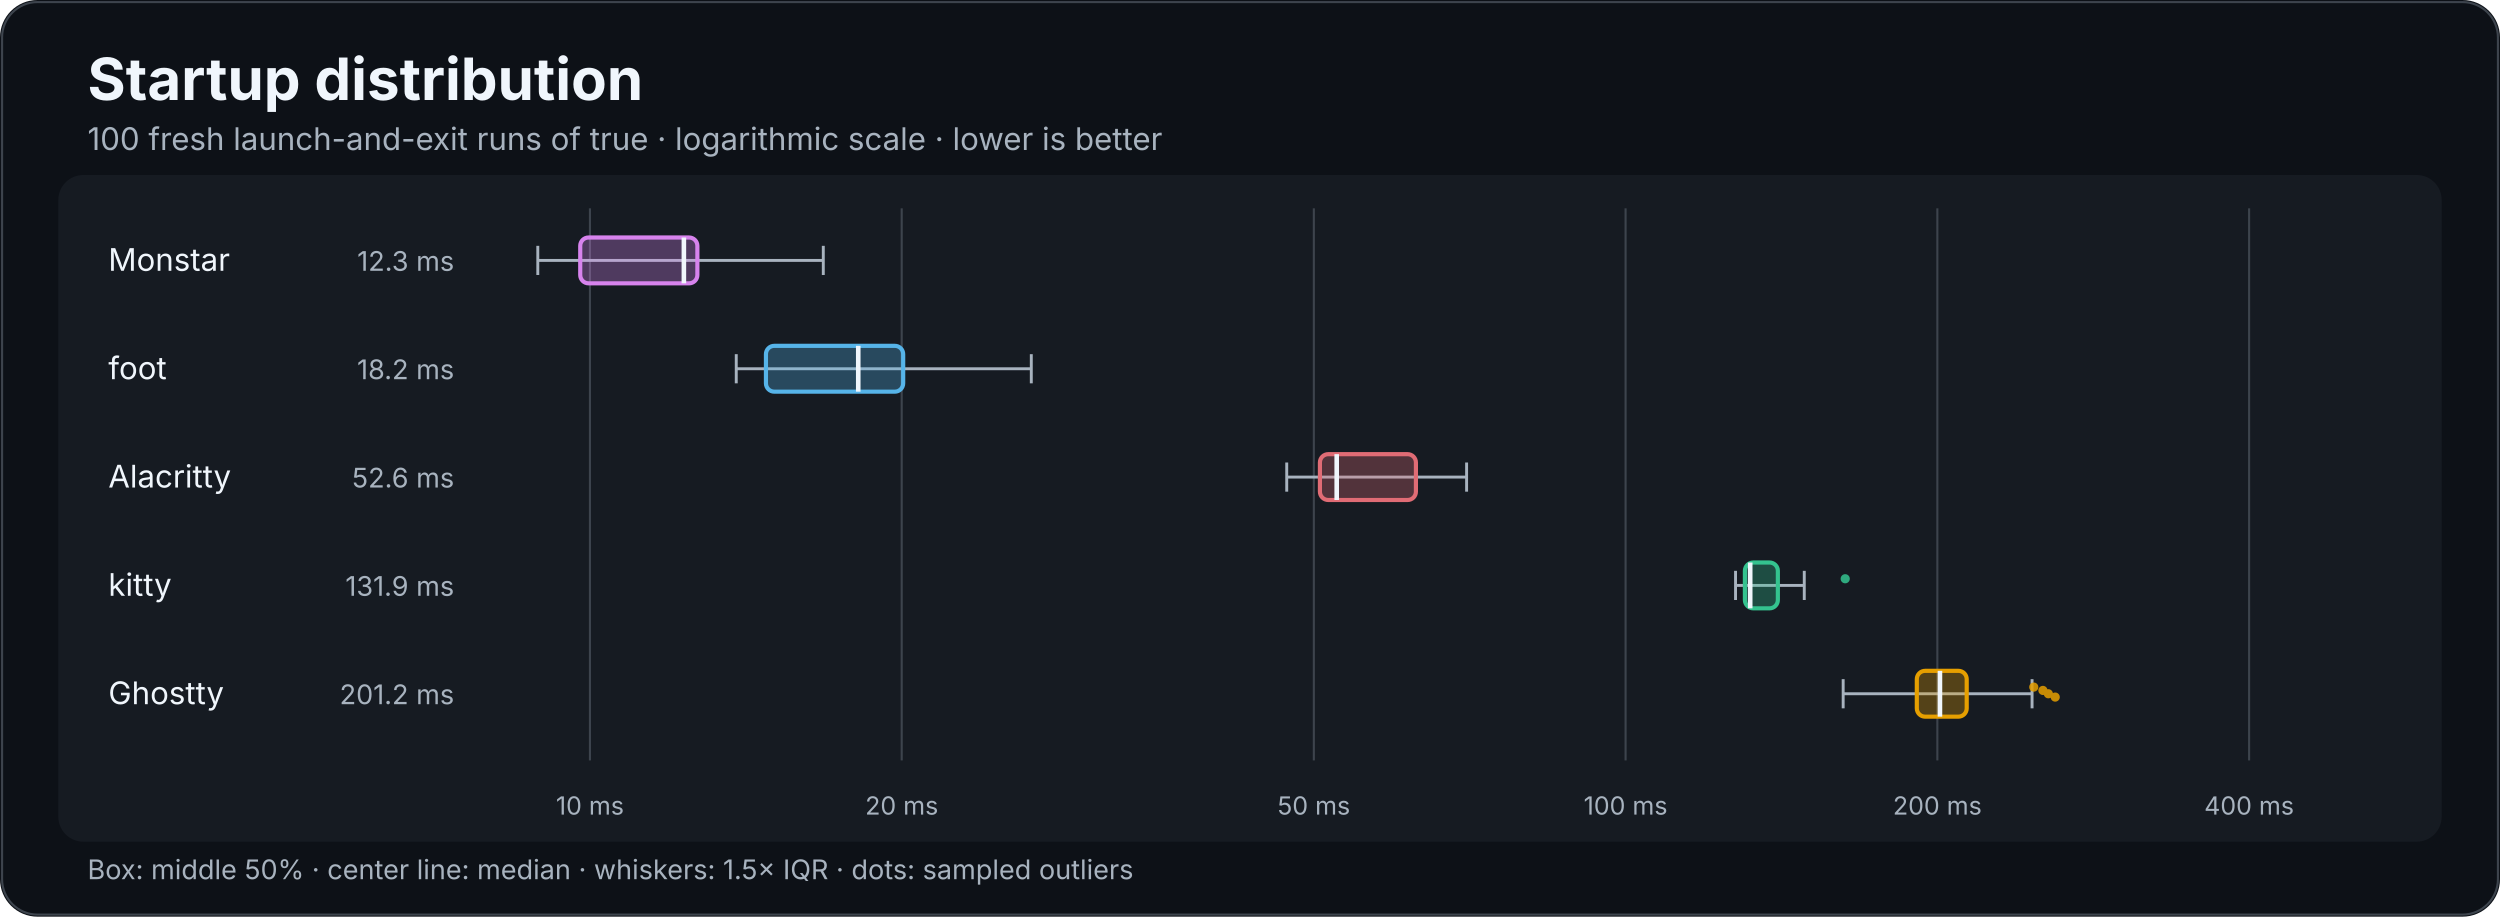
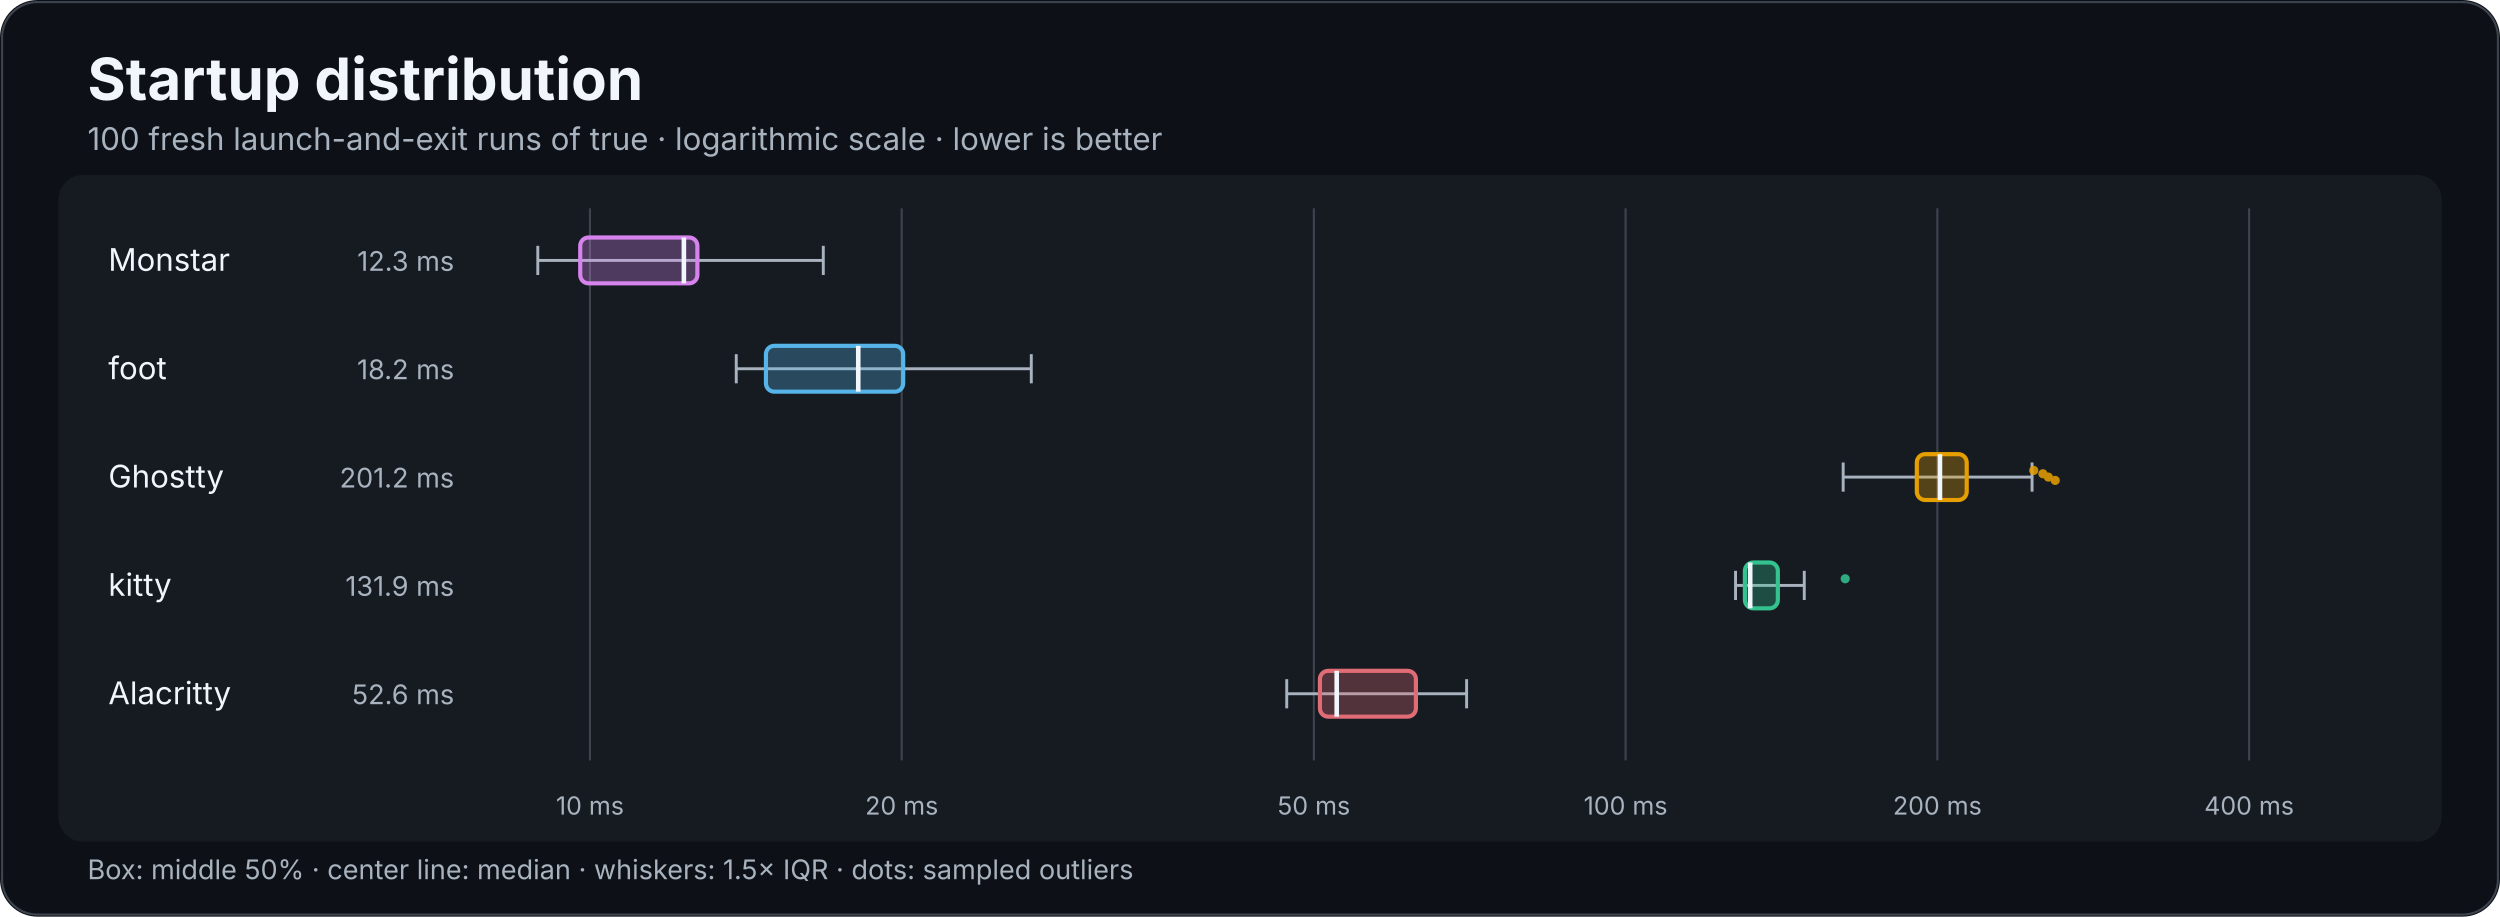
<svg xmlns="http://www.w3.org/2000/svg" width="1200" height="440" viewBox="0 0 1200 440" role="img">
  <style>
    .title { fill: #f0f6fc; font: 700 28px -apple-system, BlinkMacSystemFont, 'Segoe UI', sans-serif; }
    .subtitle { fill: #a8b3bf; font: 15px -apple-system, BlinkMacSystemFont, 'Segoe UI', sans-serif; }
    .label { fill: #f0f6fc; font: 15px -apple-system, BlinkMacSystemFont, 'Segoe UI', sans-serif; }
    .small { fill: #a8b3bf; font: 13px -apple-system, BlinkMacSystemFont, 'Segoe UI', sans-serif; }
    .axis { fill: #a8b3bf; font: 12px -apple-system, BlinkMacSystemFont, 'Segoe UI', sans-serif; }
    .grid { stroke: #3d444d; stroke-width: 1; }
    .whisker { stroke: #a8b3bf; stroke-width: 1.4; }
    .median { stroke: #f0f6fc; stroke-width: 2.2; }
    .line { stroke: #3d444d; stroke-width: 1; }
    </style>
  <rect width="1200" height="440" rx="18" fill="#0d1117" />
  <rect x="1" y="1" width="1198" height="438" rx="17" fill="none" stroke="#3d444d" />
  <rect x="28" y="84" width="1144" height="320" rx="12" fill="#161b22" />
  <text x="42" y="48" class="title" text-anchor="start">Startup distribution</text>
  <text x="42" y="72" class="subtitle" text-anchor="start">100 fresh launch-and-exit runs of true · logarithmic scale · lower is better</text>
  <line x1="283.17" y1="100" x2="283.17" y2="365" class="grid" />
  <text x="283.17" y="391" class="axis" text-anchor="middle">10 ms</text>
  <line x1="432.82" y1="100" x2="432.82" y2="365" class="grid" />
  <text x="432.82" y="391" class="axis" text-anchor="middle">20 ms</text>
  <line x1="630.64" y1="100" x2="630.64" y2="365" class="grid" />
  <text x="630.64" y="391" class="axis" text-anchor="middle">50 ms</text>
  <line x1="780.28" y1="100" x2="780.28" y2="365" class="grid" />
  <text x="780.28" y="391" class="axis" text-anchor="middle">100 ms</text>
  <line x1="929.93" y1="100" x2="929.93" y2="365" class="grid" />
  <text x="929.93" y="391" class="axis" text-anchor="middle">200 ms</text>
  <line x1="1079.57" y1="100" x2="1079.57" y2="365" class="grid" />
  <text x="1079.57" y="391" class="axis" text-anchor="middle">400 ms</text>
  <text x="52" y="130" class="label" text-anchor="start">Monstar</text>
  <text x="218" y="130" class="small" text-anchor="end">12.3 ms</text>
  <line x1="258.14" y1="125" x2="395.18" y2="125" class="whisker" />
  <line x1="258.14" y1="118" x2="258.14" y2="132" class="whisker" />
  <line x1="395.18" y1="118" x2="395.18" y2="132" class="whisker" />
  <rect x="278.51" y="114" width="56.23" height="22" rx="4" fill="#d783ed" fill-opacity="0.3" stroke="#d783ed" stroke-width="2" />
  <line x1="328.26" y1="114" x2="328.26" y2="136" class="median" />
  <text x="52" y="182" class="label" text-anchor="start">foot</text>
  <text x="218" y="182" class="small" text-anchor="end">18.2 ms</text>
  <line x1="353.4" y1="177" x2="495.02" y2="177" class="whisker" />
  <line x1="353.4" y1="170" x2="353.4" y2="184" class="whisker" />
  <line x1="495.02" y1="170" x2="495.02" y2="184" class="whisker" />
  <rect x="367.65" y="166" width="65.88" height="22" rx="4" fill="#56b4e9" fill-opacity="0.3" stroke="#56b4e9" stroke-width="2" />
  <line x1="411.96" y1="166" x2="411.96" y2="188" class="median" />
-   <text x="52" y="234" class="label" text-anchor="start">Alacritty</text>
-   <text x="218" y="234" class="small" text-anchor="end">52.6 ms</text>
-   <line x1="617.63" y1="229" x2="703.97" y2="229" class="whisker" />
-   <line x1="617.63" y1="222" x2="617.63" y2="236" class="whisker" />
-   <line x1="703.97" y1="222" x2="703.97" y2="236" class="whisker" />
-   <rect x="633.56" y="218" width="46.08" height="22" rx="4" fill="#e06c75" fill-opacity="0.3" stroke="#e06c75" stroke-width="2" />
-   <line x1="641.62" y1="218" x2="641.62" y2="240" class="median" />
+   <text x="52" y="234" class="label" text-anchor="start">Ghostty</text>
+   <text x="218" y="234" class="small" text-anchor="end">201.2 ms</text>
+   <line x1="884.72" y1="229" x2="975.39" y2="229" class="whisker" />
+   <line x1="884.72" y1="222" x2="884.72" y2="236" class="whisker" />
+   <line x1="975.39" y1="222" x2="975.39" y2="236" class="whisker" />
+   <rect x="920.07" y="218" width="23.95" height="22" rx="4" fill="#e69f00" fill-opacity="0.3" stroke="#e69f00" stroke-width="2" />
+   <line x1="931.18" y1="218" x2="931.18" y2="240" class="median" />
+   <path d="M976.2 225.8h0M980.6 227.4h0M983.2 229.0h0M986.5 230.6h0" fill="none" stroke="#e69f00" stroke-width="4.4" stroke-linecap="round" stroke-opacity="0.85" />
  <text x="52" y="286" class="label" text-anchor="start">kitty</text>
  <text x="218" y="286" class="small" text-anchor="end">131.9 ms</text>
  <line x1="833.06" y1="281" x2="866.05" y2="281" class="whisker" />
  <line x1="833.06" y1="274" x2="833.06" y2="288" class="whisker" />
  <line x1="866.05" y1="274" x2="866.05" y2="288" class="whisker" />
  <rect x="837.55" y="270" width="15.82" height="22" rx="4" fill="#34c38f" fill-opacity="0.3" stroke="#34c38f" stroke-width="2" />
  <line x1="840.1" y1="270" x2="840.1" y2="292" class="median" />
  <path d="M885.7 277.8h0" fill="none" stroke="#34c38f" stroke-width="4.4" stroke-linecap="round" stroke-opacity="0.85" />
-   <text x="52" y="338" class="label" text-anchor="start">Ghostty</text>
-   <text x="218" y="338" class="small" text-anchor="end">201.2 ms</text>
-   <line x1="884.72" y1="333" x2="975.39" y2="333" class="whisker" />
-   <line x1="884.72" y1="326" x2="884.72" y2="340" class="whisker" />
-   <line x1="975.39" y1="326" x2="975.39" y2="340" class="whisker" />
-   <rect x="920.07" y="322" width="23.95" height="22" rx="4" fill="#e69f00" fill-opacity="0.3" stroke="#e69f00" stroke-width="2" />
-   <line x1="931.18" y1="322" x2="931.18" y2="344" class="median" />
-   <path d="M976.2 329.8h0M980.6 331.4h0M983.2 333.0h0M986.5 334.6h0" fill="none" stroke="#e69f00" stroke-width="4.4" stroke-linecap="round" stroke-opacity="0.85" />
+   <text x="52" y="338" class="label" text-anchor="start">Alacritty</text>
+   <text x="218" y="338" class="small" text-anchor="end">52.6 ms</text>
+   <line x1="617.63" y1="333" x2="703.97" y2="333" class="whisker" />
+   <line x1="617.63" y1="326" x2="617.63" y2="340" class="whisker" />
+   <line x1="703.97" y1="326" x2="703.97" y2="340" class="whisker" />
+   <rect x="633.56" y="322" width="46.08" height="22" rx="4" fill="#e06c75" fill-opacity="0.3" stroke="#e06c75" stroke-width="2" />
+   <line x1="641.62" y1="322" x2="641.62" y2="344" class="median" />
  <text x="42" y="422" class="small" text-anchor="start">Box: middle 50% · center line: median · whiskers: 1.5× IQR · dots: sampled outliers</text>
</svg>
